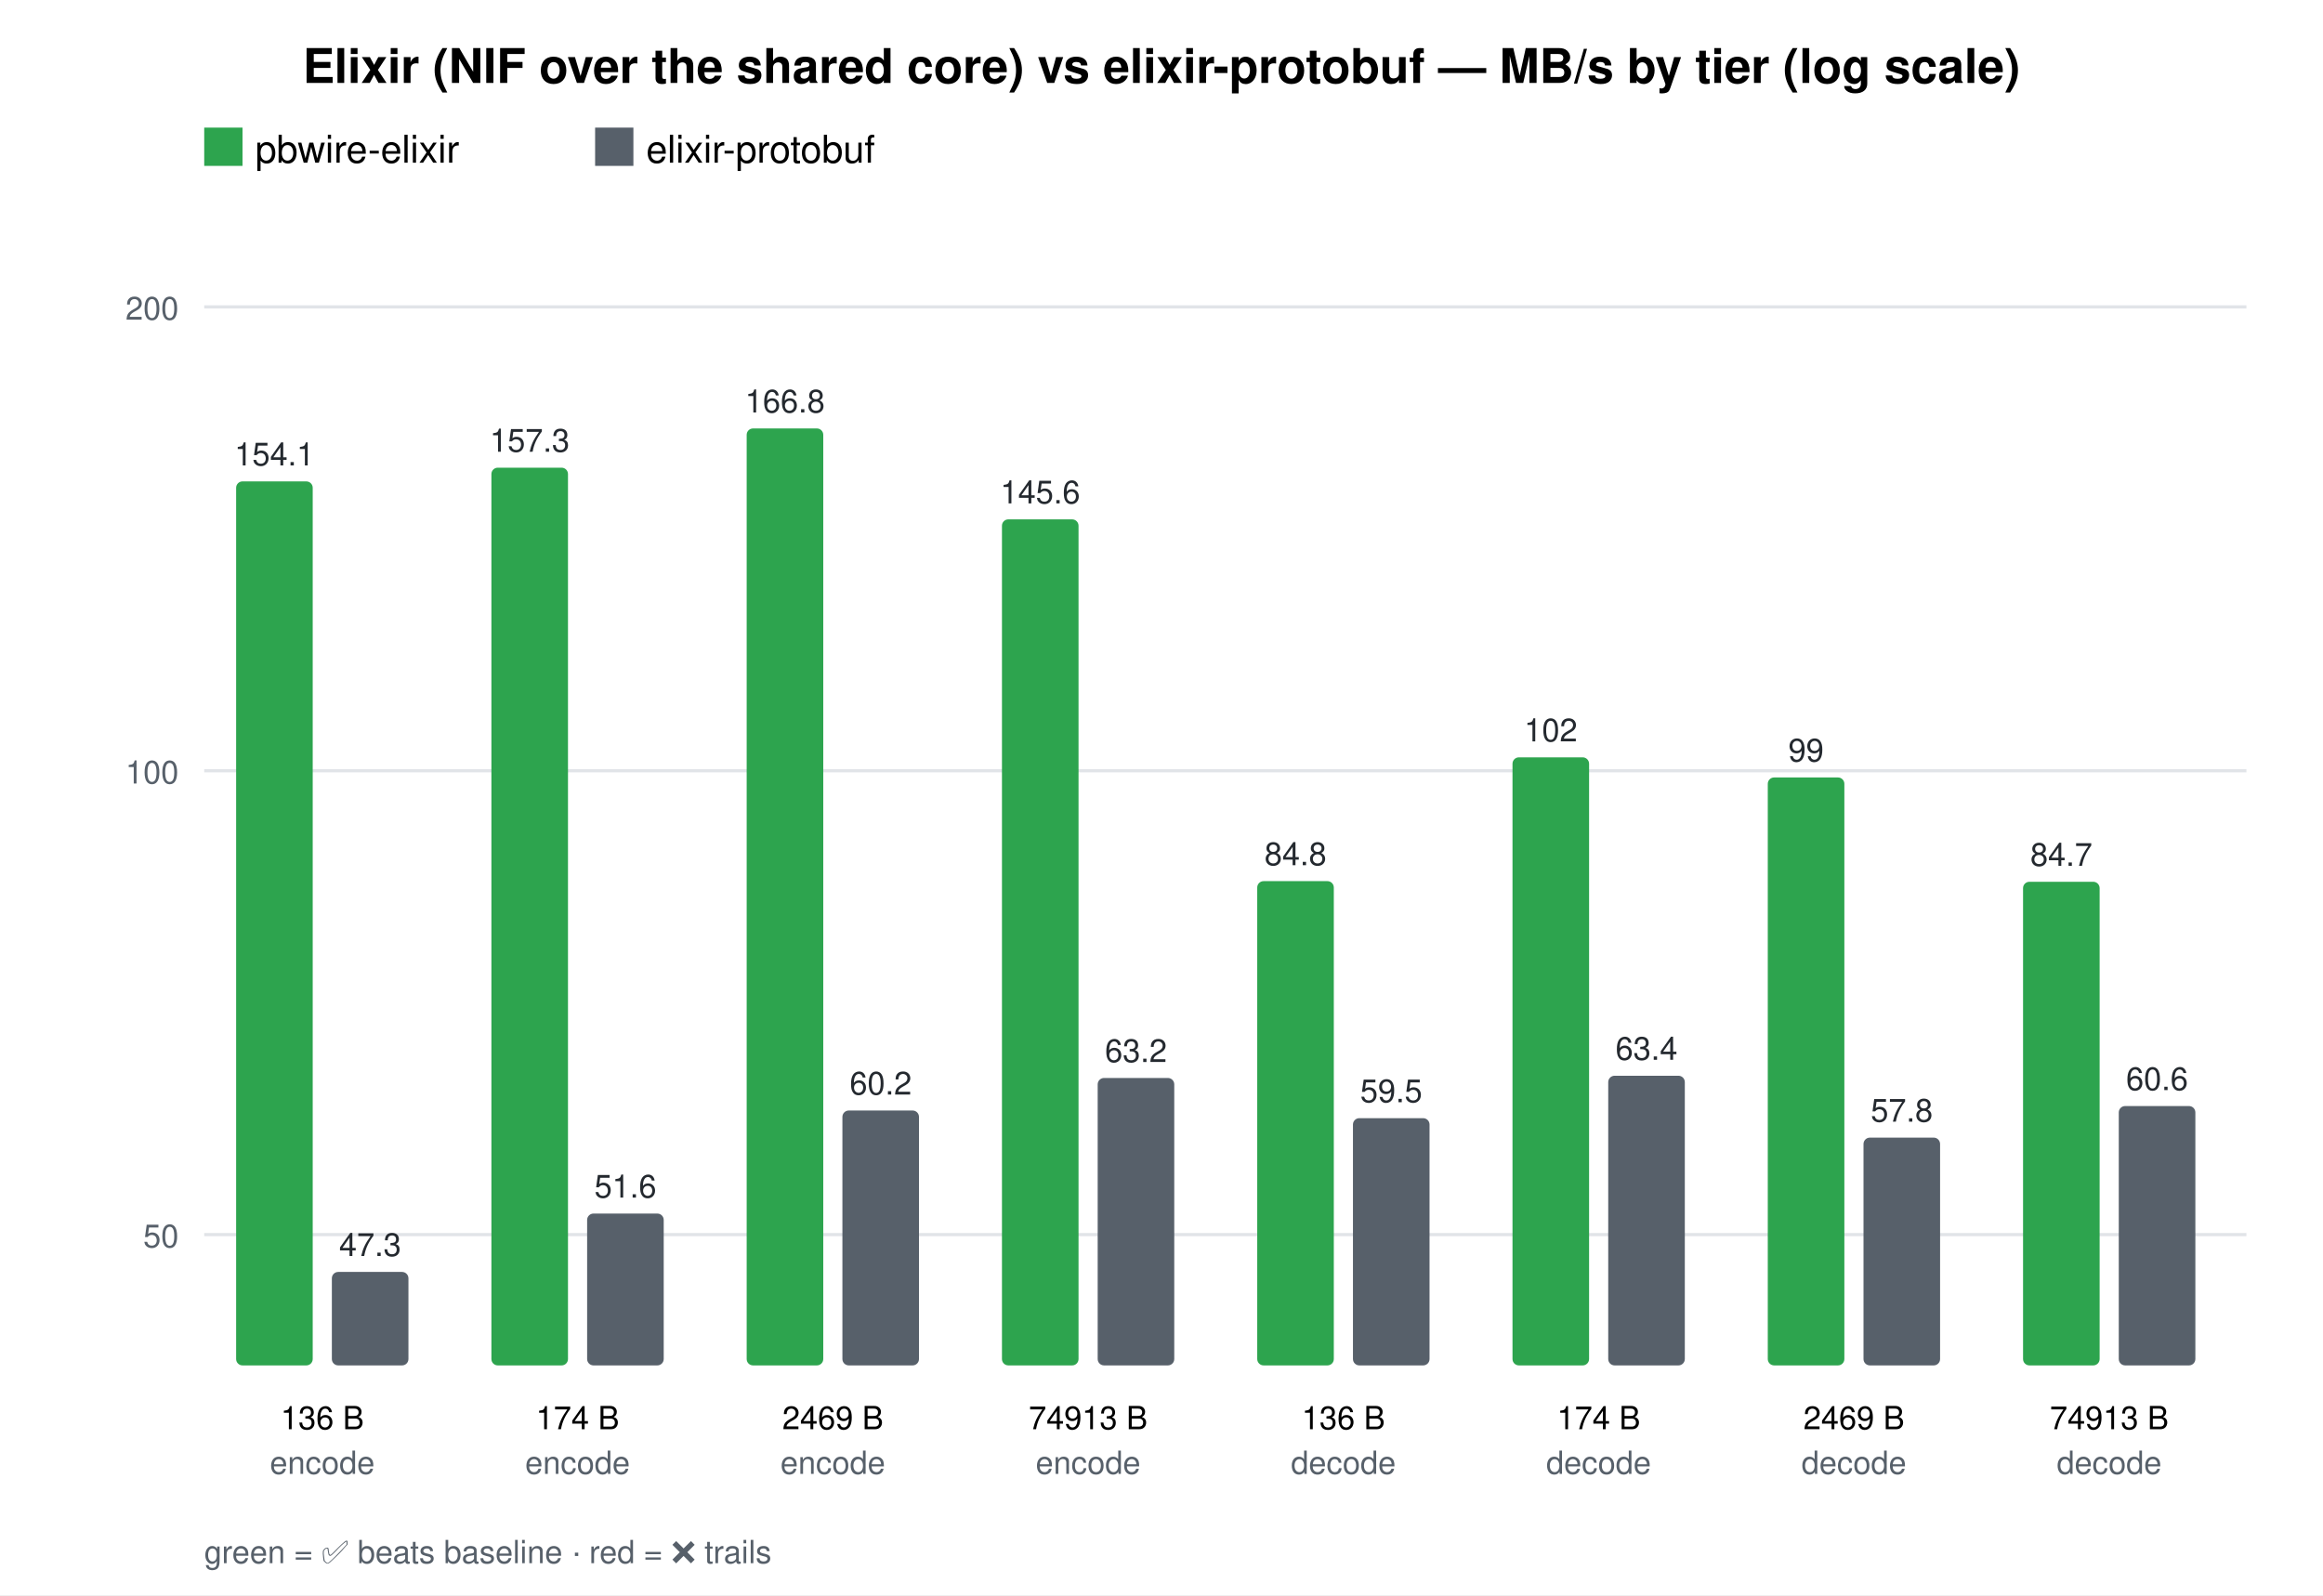
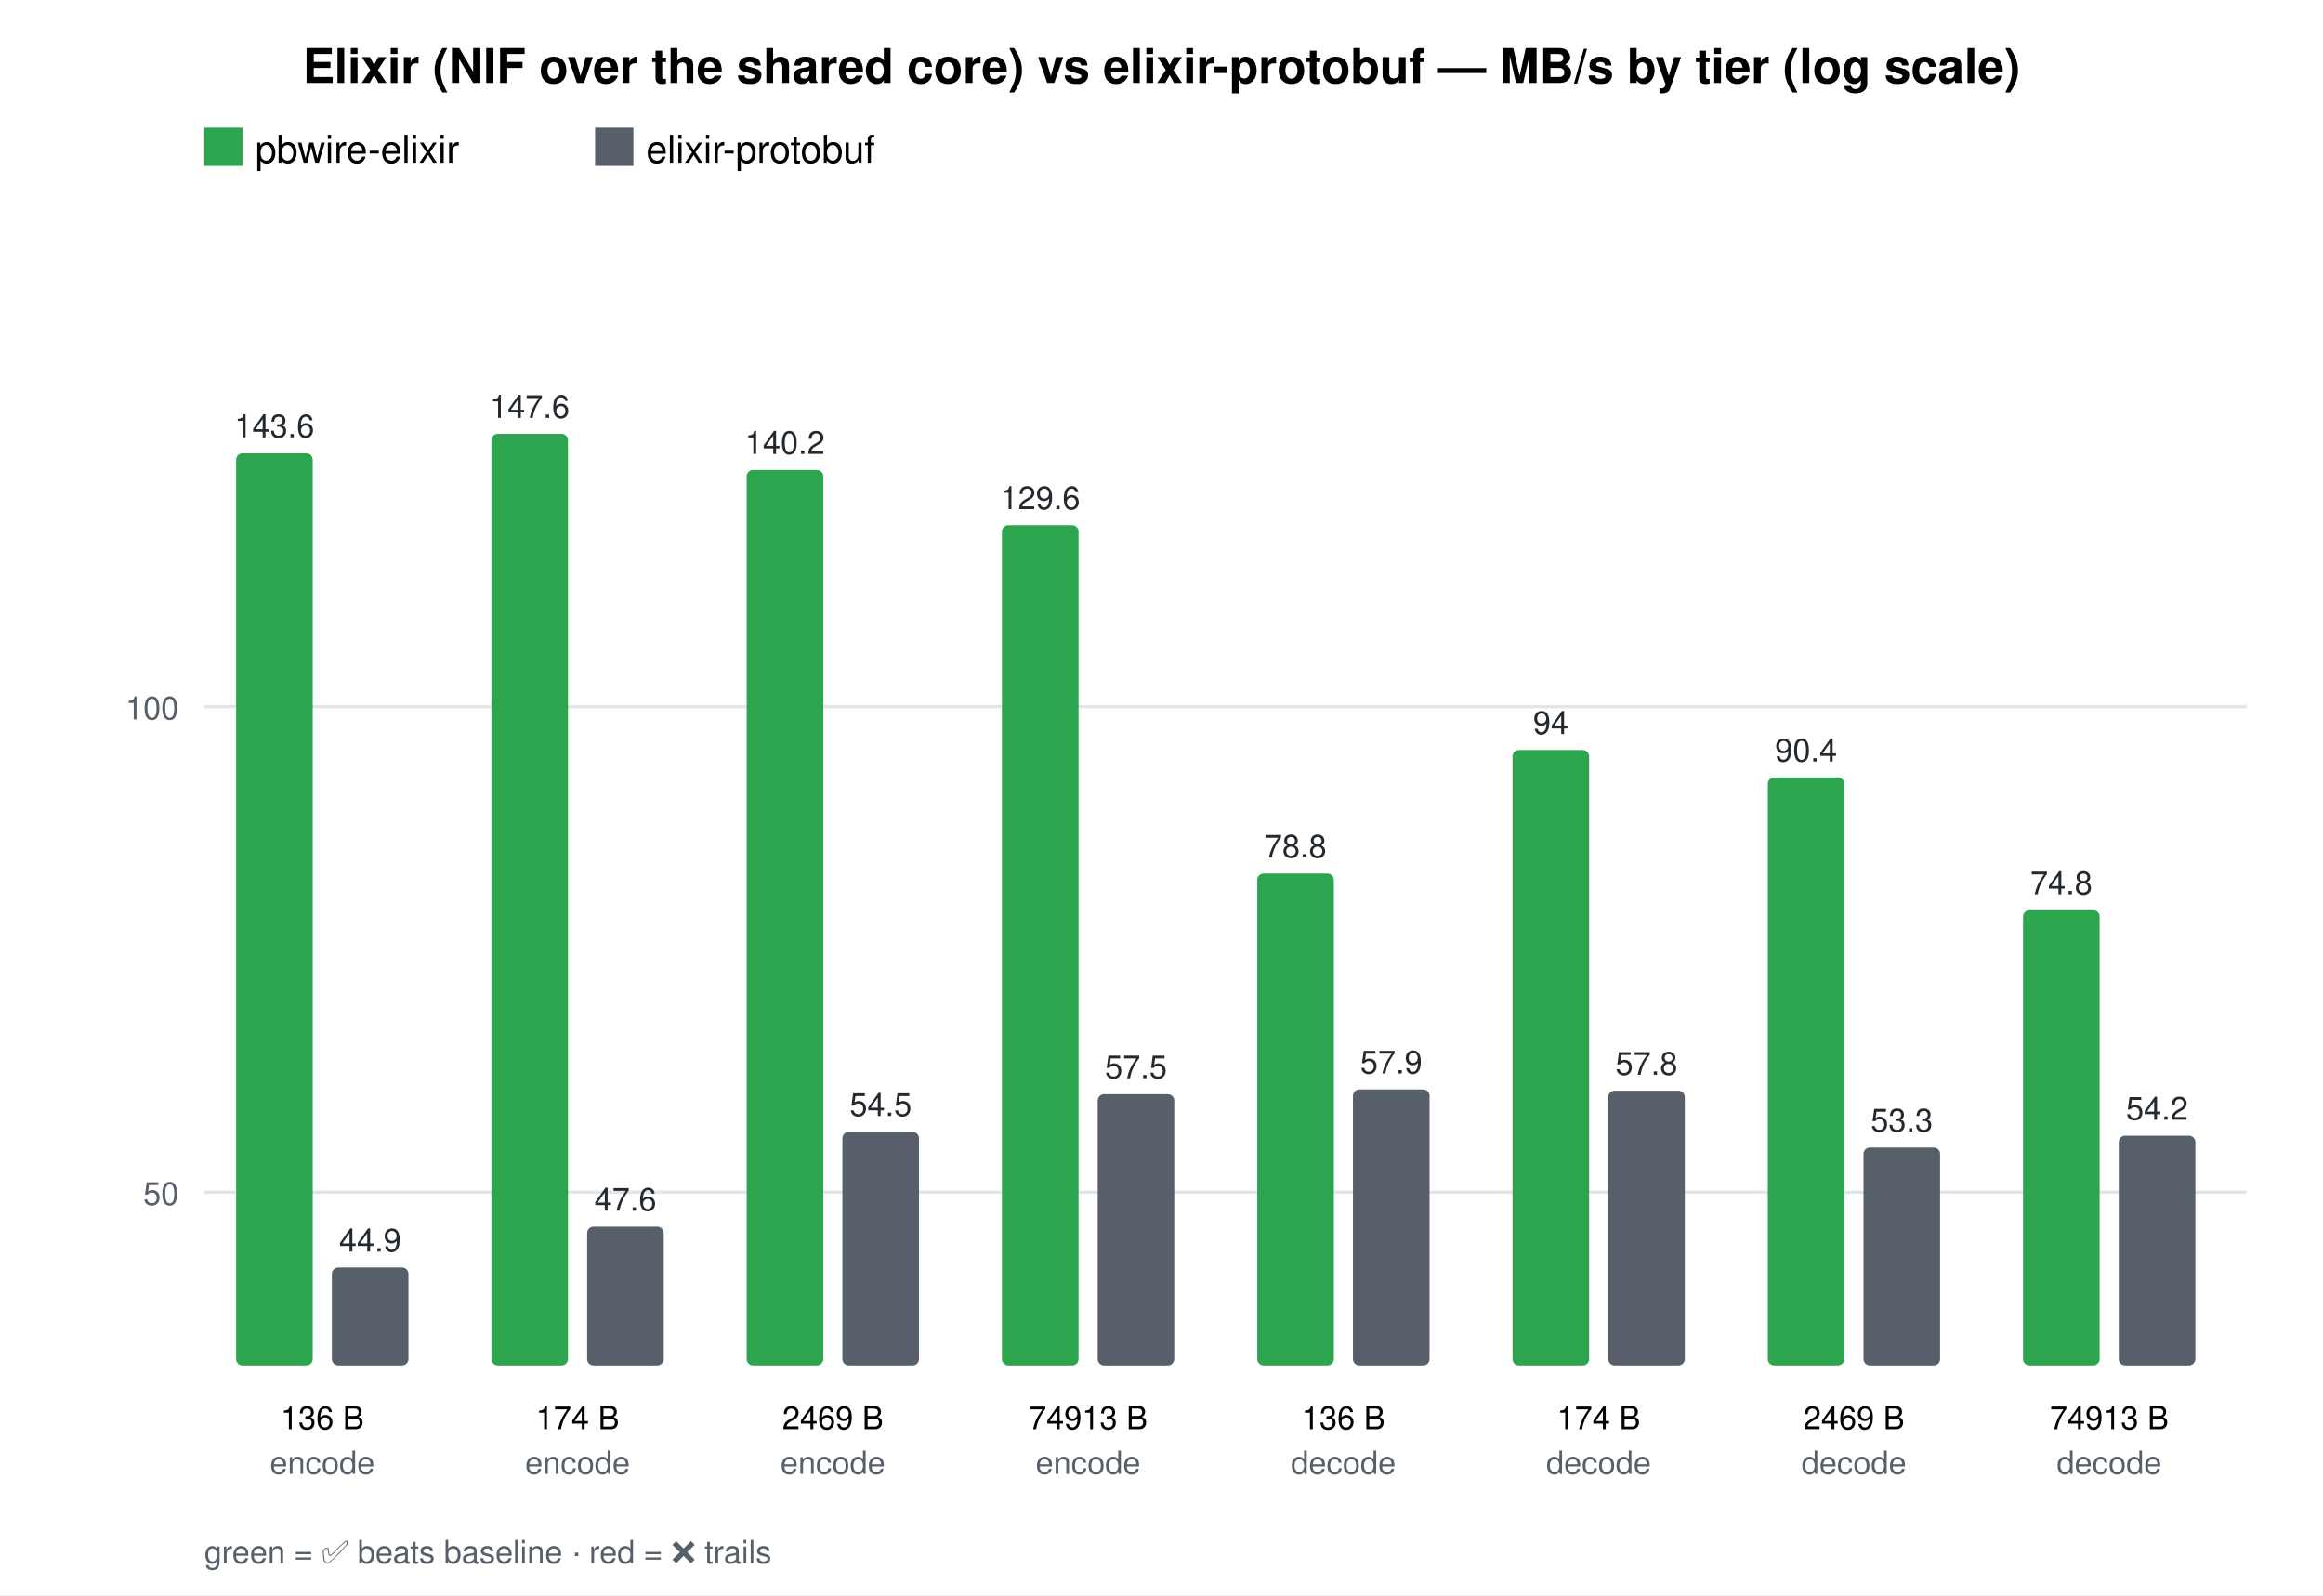
<svg xmlns="http://www.w3.org/2000/svg" width="728" height="500" font-family="Helvetica, Arial, sans-serif">
  <rect width="728" height="500" fill="#ffffff" />
  <text x="364.0" y="26" text-anchor="middle" font-size="15" font-weight="bold">Elixir (NIF over the shared core) vs elixir-protobuf — MB/s by tier (log scale)</text>
  <rect x="64" y="40" width="12" height="12" fill="#2da44e" />
  <text x="80" y="51" font-size="12">pbwire-elixir</text>
  <rect x="186.5" y="40" width="12" height="12" fill="#57606a" />
  <text x="202.5" y="51" font-size="12">elixir-protobuf</text>
-   <line x1="64" y1="387.0" x2="704" y2="387.0" stroke="#e1e4e8" />
-   <text x="56" y="391.0" text-anchor="end" font-size="10" fill="#57606a">50</text>
-   <line x1="64" y1="241.6" x2="704" y2="241.6" stroke="#e1e4e8" />
-   <text x="56" y="245.6" text-anchor="end" font-size="10" fill="#57606a">100</text>
-   <line x1="64" y1="96.2" x2="704" y2="96.2" stroke="#e1e4e8" />
-   <text x="56" y="100.2" text-anchor="end" font-size="10" fill="#57606a">200</text>
+   <line x1="64" y1="373.7" x2="704" y2="373.7" stroke="#e1e4e8" />
+   <text x="56" y="377.7" text-anchor="end" font-size="10" fill="#57606a">50</text>
+   <line x1="64" y1="221.5" x2="704" y2="221.5" stroke="#e1e4e8" />
+   <text x="56" y="225.5" text-anchor="end" font-size="10" fill="#57606a">100</text>
  <text x="101.0" y="448" text-anchor="middle" font-size="10">136 B</text>
  <text x="101.0" y="462" text-anchor="middle" font-size="10" fill="#57606a">encode</text>
-   <rect x="74.0" y="150.9" width="24" height="277.1" rx="2" fill="#2da44e" />
-   <text x="86.0" y="145.9" text-anchor="middle" font-size="10" fill="#24292f">154.1</text>
-   <rect x="104.0" y="398.7" width="24" height="29.3" rx="2" fill="#57606a" />
-   <text x="116.0" y="393.7" text-anchor="middle" font-size="10" fill="#24292f">47.3</text>
+   <rect x="74.0" y="142.1" width="24" height="285.9" rx="2" fill="#2da44e" />
+   <text x="86.0" y="137.1" text-anchor="middle" font-size="10" fill="#24292f">143.6</text>
+   <rect x="104.0" y="397.3" width="24" height="30.7" rx="2" fill="#57606a" />
+   <text x="116.0" y="392.3" text-anchor="middle" font-size="10" fill="#24292f">44.9</text>
  <text x="181.0" y="448" text-anchor="middle" font-size="10">174 B</text>
  <text x="181.0" y="462" text-anchor="middle" font-size="10" fill="#57606a">encode</text>
-   <rect x="154.0" y="146.6" width="24" height="281.4" rx="2" fill="#2da44e" />
-   <text x="166.0" y="141.6" text-anchor="middle" font-size="10" fill="#24292f">157.3</text>
-   <rect x="184.0" y="380.4" width="24" height="47.6" rx="2" fill="#57606a" />
-   <text x="196.0" y="375.4" text-anchor="middle" font-size="10" fill="#24292f">51.6</text>
+   <rect x="154.0" y="136.0" width="24" height="292.0" rx="2" fill="#2da44e" />
+   <text x="166.0" y="131.0" text-anchor="middle" font-size="10" fill="#24292f">147.6</text>
+   <rect x="184.0" y="384.5" width="24" height="43.5" rx="2" fill="#57606a" />
+   <text x="196.0" y="379.5" text-anchor="middle" font-size="10" fill="#24292f">47.6</text>
  <text x="261.0" y="448" text-anchor="middle" font-size="10">2469 B</text>
  <text x="261.0" y="462" text-anchor="middle" font-size="10" fill="#57606a">encode</text>
-   <rect x="234.0" y="134.3" width="24" height="293.7" rx="2" fill="#2da44e" />
-   <text x="246.0" y="129.3" text-anchor="middle" font-size="10" fill="#24292f">166.8</text>
-   <rect x="264.0" y="348.1" width="24" height="79.9" rx="2" fill="#57606a" />
-   <text x="276.0" y="343.1" text-anchor="middle" font-size="10" fill="#24292f">60.2</text>
+   <rect x="234.0" y="147.3" width="24" height="280.7" rx="2" fill="#2da44e" />
+   <text x="246.0" y="142.3" text-anchor="middle" font-size="10" fill="#24292f">140.2</text>
+   <rect x="264.0" y="354.8" width="24" height="73.2" rx="2" fill="#57606a" />
+   <text x="276.0" y="349.8" text-anchor="middle" font-size="10" fill="#24292f">54.5</text>
  <text x="341.0" y="448" text-anchor="middle" font-size="10">74913 B</text>
  <text x="341.0" y="462" text-anchor="middle" font-size="10" fill="#57606a">encode</text>
-   <rect x="314.0" y="162.8" width="24" height="265.2" rx="2" fill="#2da44e" />
-   <text x="326.0" y="157.8" text-anchor="middle" font-size="10" fill="#24292f">145.6</text>
-   <rect x="344.0" y="337.9" width="24" height="90.1" rx="2" fill="#57606a" />
-   <text x="356.0" y="332.9" text-anchor="middle" font-size="10" fill="#24292f">63.2</text>
+   <rect x="314.0" y="164.6" width="24" height="263.4" rx="2" fill="#2da44e" />
+   <text x="326.0" y="159.6" text-anchor="middle" font-size="10" fill="#24292f">129.6</text>
+   <rect x="344.0" y="343.0" width="24" height="85.0" rx="2" fill="#57606a" />
+   <text x="356.0" y="338.0" text-anchor="middle" font-size="10" fill="#24292f">57.5</text>
  <text x="421.0" y="448" text-anchor="middle" font-size="10">136 B</text>
  <text x="421.0" y="462" text-anchor="middle" font-size="10" fill="#57606a">decode</text>
-   <rect x="394.0" y="276.2" width="24" height="151.8" rx="2" fill="#2da44e" />
-   <text x="406.0" y="271.2" text-anchor="middle" font-size="10" fill="#24292f">84.8</text>
-   <rect x="424.0" y="350.5" width="24" height="77.5" rx="2" fill="#57606a" />
-   <text x="436.0" y="345.5" text-anchor="middle" font-size="10" fill="#24292f">59.5</text>
+   <rect x="394.0" y="273.8" width="24" height="154.2" rx="2" fill="#2da44e" />
+   <text x="406.0" y="268.8" text-anchor="middle" font-size="10" fill="#24292f">78.8</text>
+   <rect x="424.0" y="341.5" width="24" height="86.5" rx="2" fill="#57606a" />
+   <text x="436.0" y="336.5" text-anchor="middle" font-size="10" fill="#24292f">57.9</text>
  <text x="501.0" y="448" text-anchor="middle" font-size="10">174 B</text>
  <text x="501.0" y="462" text-anchor="middle" font-size="10" fill="#57606a">decode</text>
-   <rect x="474.0" y="237.4" width="24" height="190.6" rx="2" fill="#2da44e" />
-   <text x="486.0" y="232.4" text-anchor="middle" font-size="10" fill="#24292f">102</text>
-   <rect x="504.0" y="337.2" width="24" height="90.8" rx="2" fill="#57606a" />
-   <text x="516.0" y="332.2" text-anchor="middle" font-size="10" fill="#24292f">63.4</text>
+   <rect x="474.0" y="235.1" width="24" height="192.9" rx="2" fill="#2da44e" />
+   <text x="486.0" y="230.1" text-anchor="middle" font-size="10" fill="#24292f">94</text>
+   <rect x="504.0" y="341.9" width="24" height="86.1" rx="2" fill="#57606a" />
+   <text x="516.0" y="336.9" text-anchor="middle" font-size="10" fill="#24292f">57.8</text>
  <text x="581.0" y="448" text-anchor="middle" font-size="10">2469 B</text>
  <text x="581.0" y="462" text-anchor="middle" font-size="10" fill="#57606a">decode</text>
  <rect x="554.0" y="243.7" width="24" height="184.3" rx="2" fill="#2da44e" />
-   <text x="566.0" y="238.7" text-anchor="middle" font-size="10" fill="#24292f">99</text>
-   <rect x="584.0" y="356.6" width="24" height="71.4" rx="2" fill="#57606a" />
-   <text x="596.0" y="351.6" text-anchor="middle" font-size="10" fill="#24292f">57.8</text>
+   <text x="566.0" y="238.7" text-anchor="middle" font-size="10" fill="#24292f">90.4</text>
+   <rect x="584.0" y="359.7" width="24" height="68.3" rx="2" fill="#57606a" />
+   <text x="596.0" y="354.7" text-anchor="middle" font-size="10" fill="#24292f">53.3</text>
  <text x="661.0" y="448" text-anchor="middle" font-size="10">74913 B</text>
  <text x="661.0" y="462" text-anchor="middle" font-size="10" fill="#57606a">decode</text>
-   <rect x="634.0" y="276.4" width="24" height="151.6" rx="2" fill="#2da44e" />
-   <text x="646.0" y="271.4" text-anchor="middle" font-size="10" fill="#24292f">84.7</text>
-   <rect x="664.0" y="346.7" width="24" height="81.3" rx="2" fill="#57606a" />
-   <text x="676.0" y="341.7" text-anchor="middle" font-size="10" fill="#24292f">60.6</text>
+   <rect x="634.0" y="285.3" width="24" height="142.7" rx="2" fill="#2da44e" />
+   <text x="646.0" y="280.3" text-anchor="middle" font-size="10" fill="#24292f">74.8</text>
+   <rect x="664.0" y="356.0" width="24" height="72.0" rx="2" fill="#57606a" />
+   <text x="676.0" y="351.0" text-anchor="middle" font-size="10" fill="#24292f">54.2</text>
  <text x="64" y="490" font-size="10" fill="#57606a">green = ✅ beats baseline · red = ❌ trails</text>
</svg>
